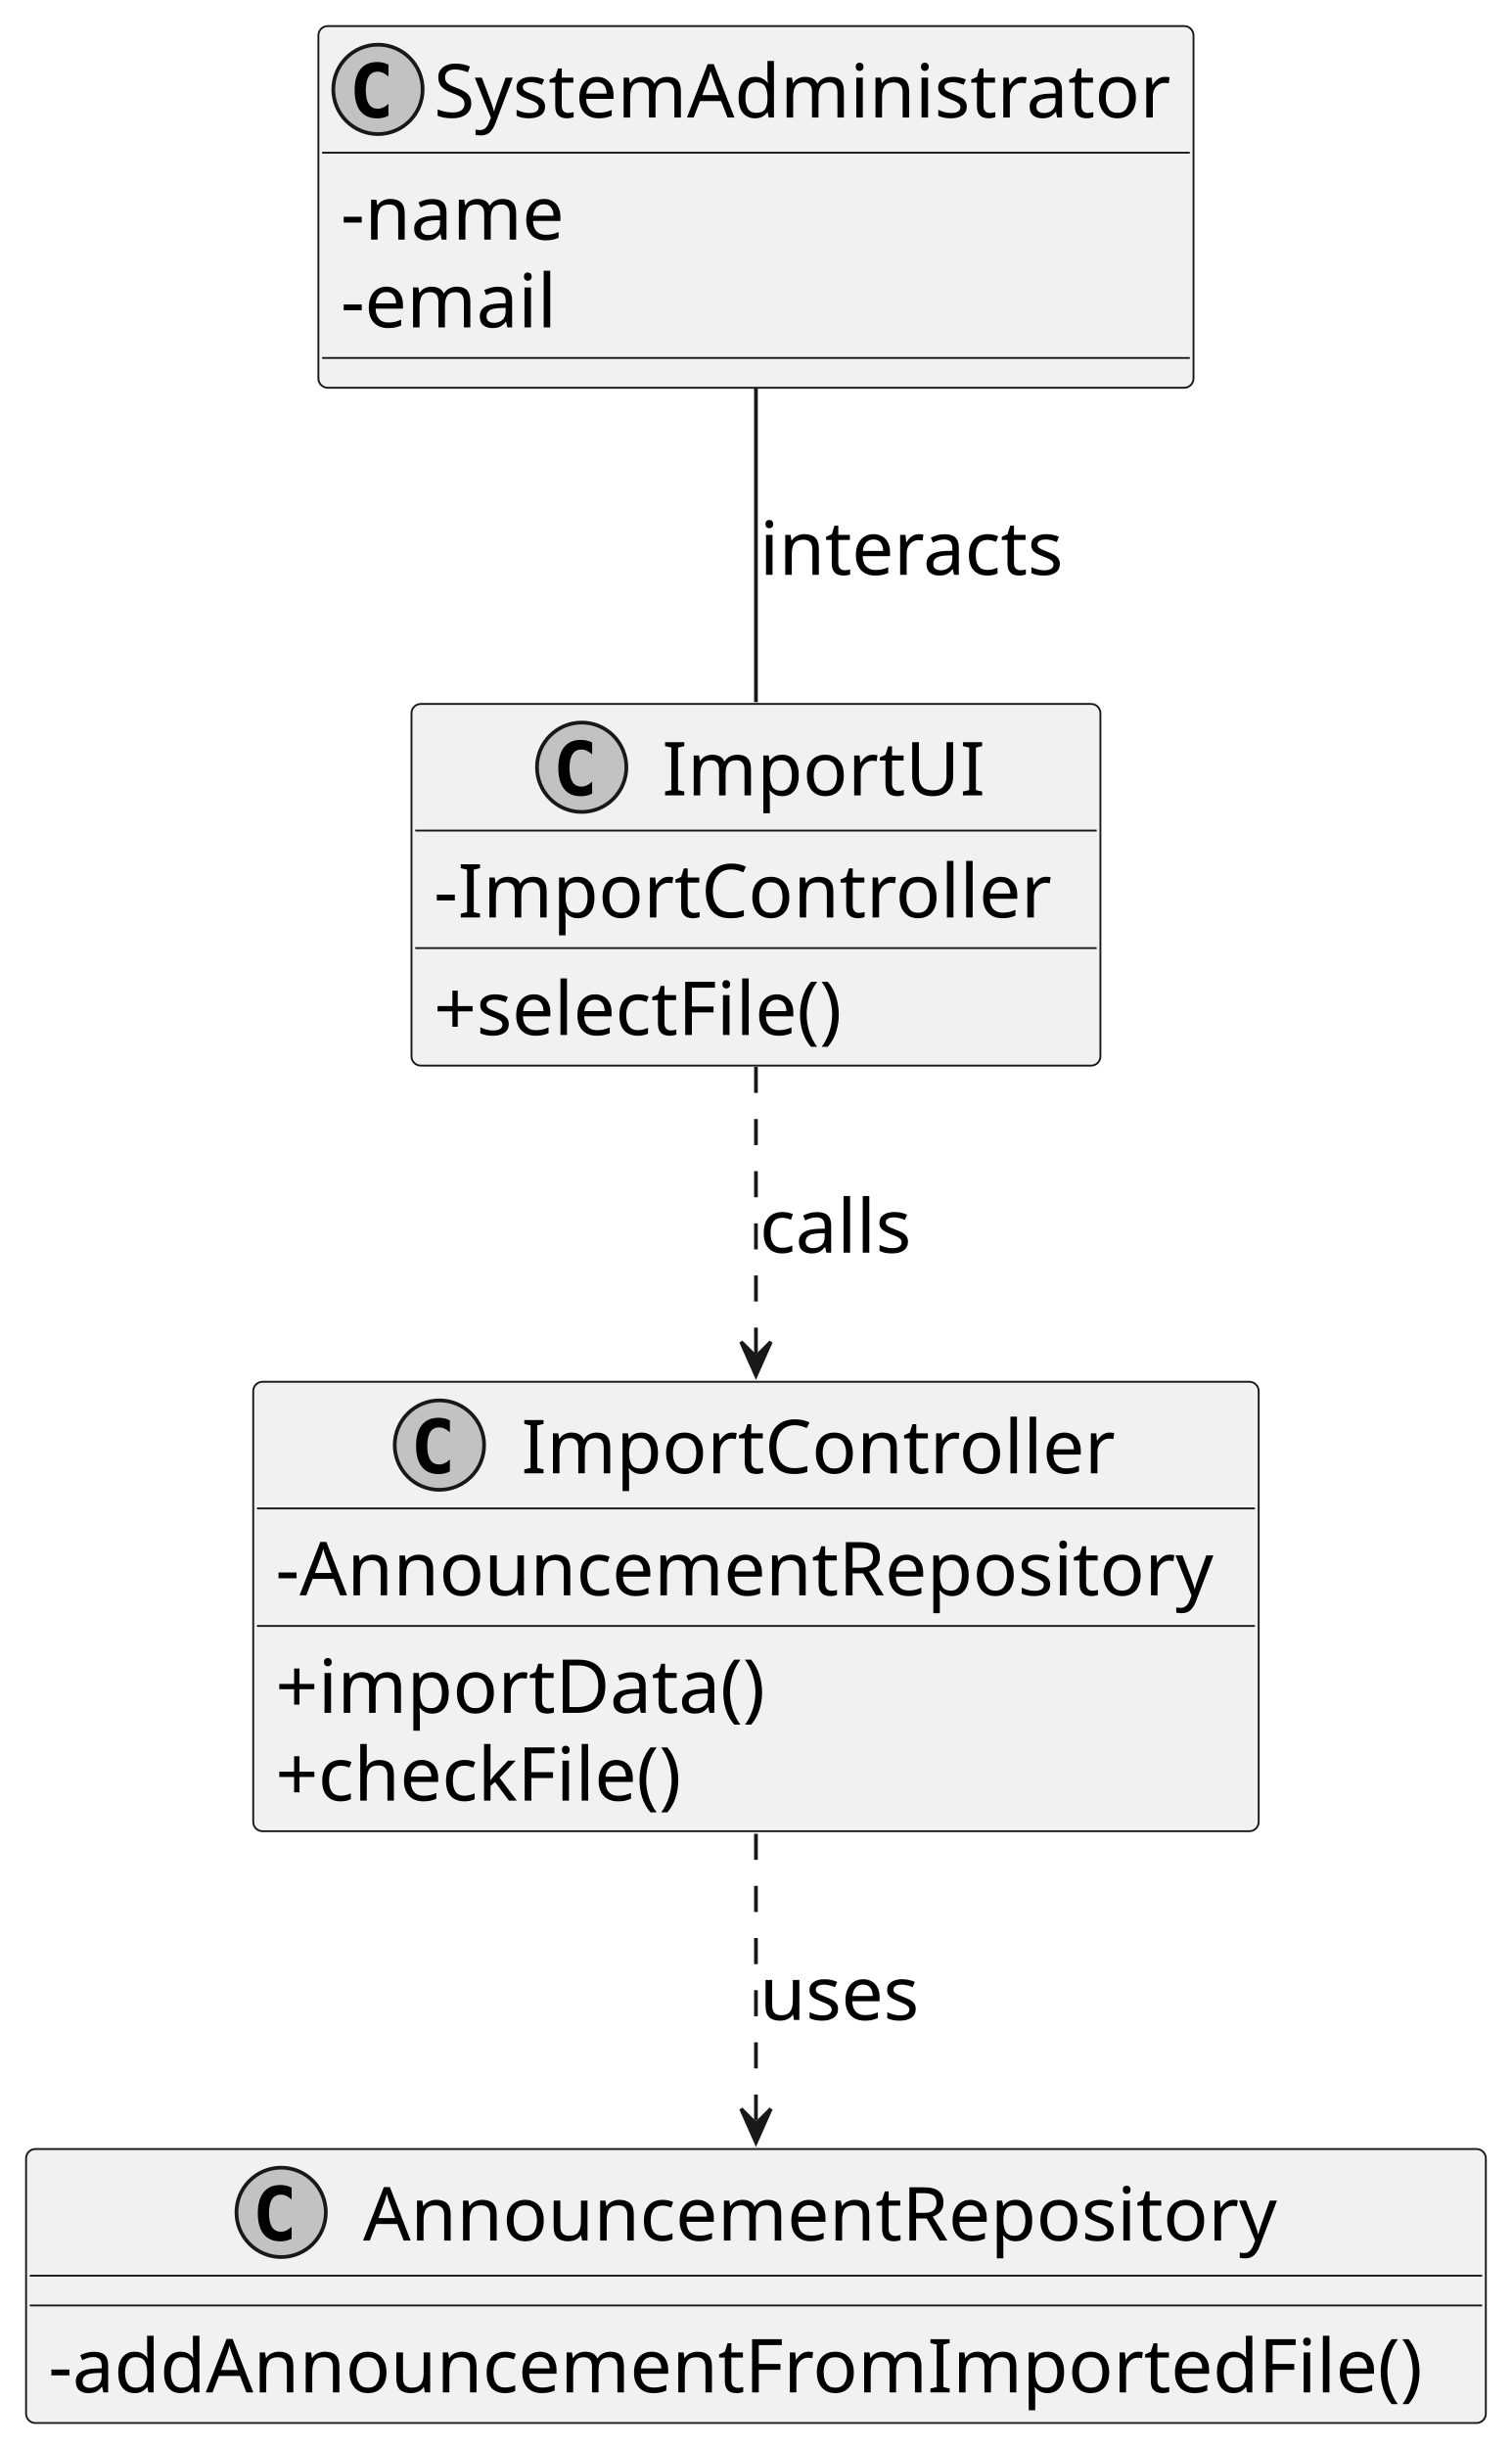
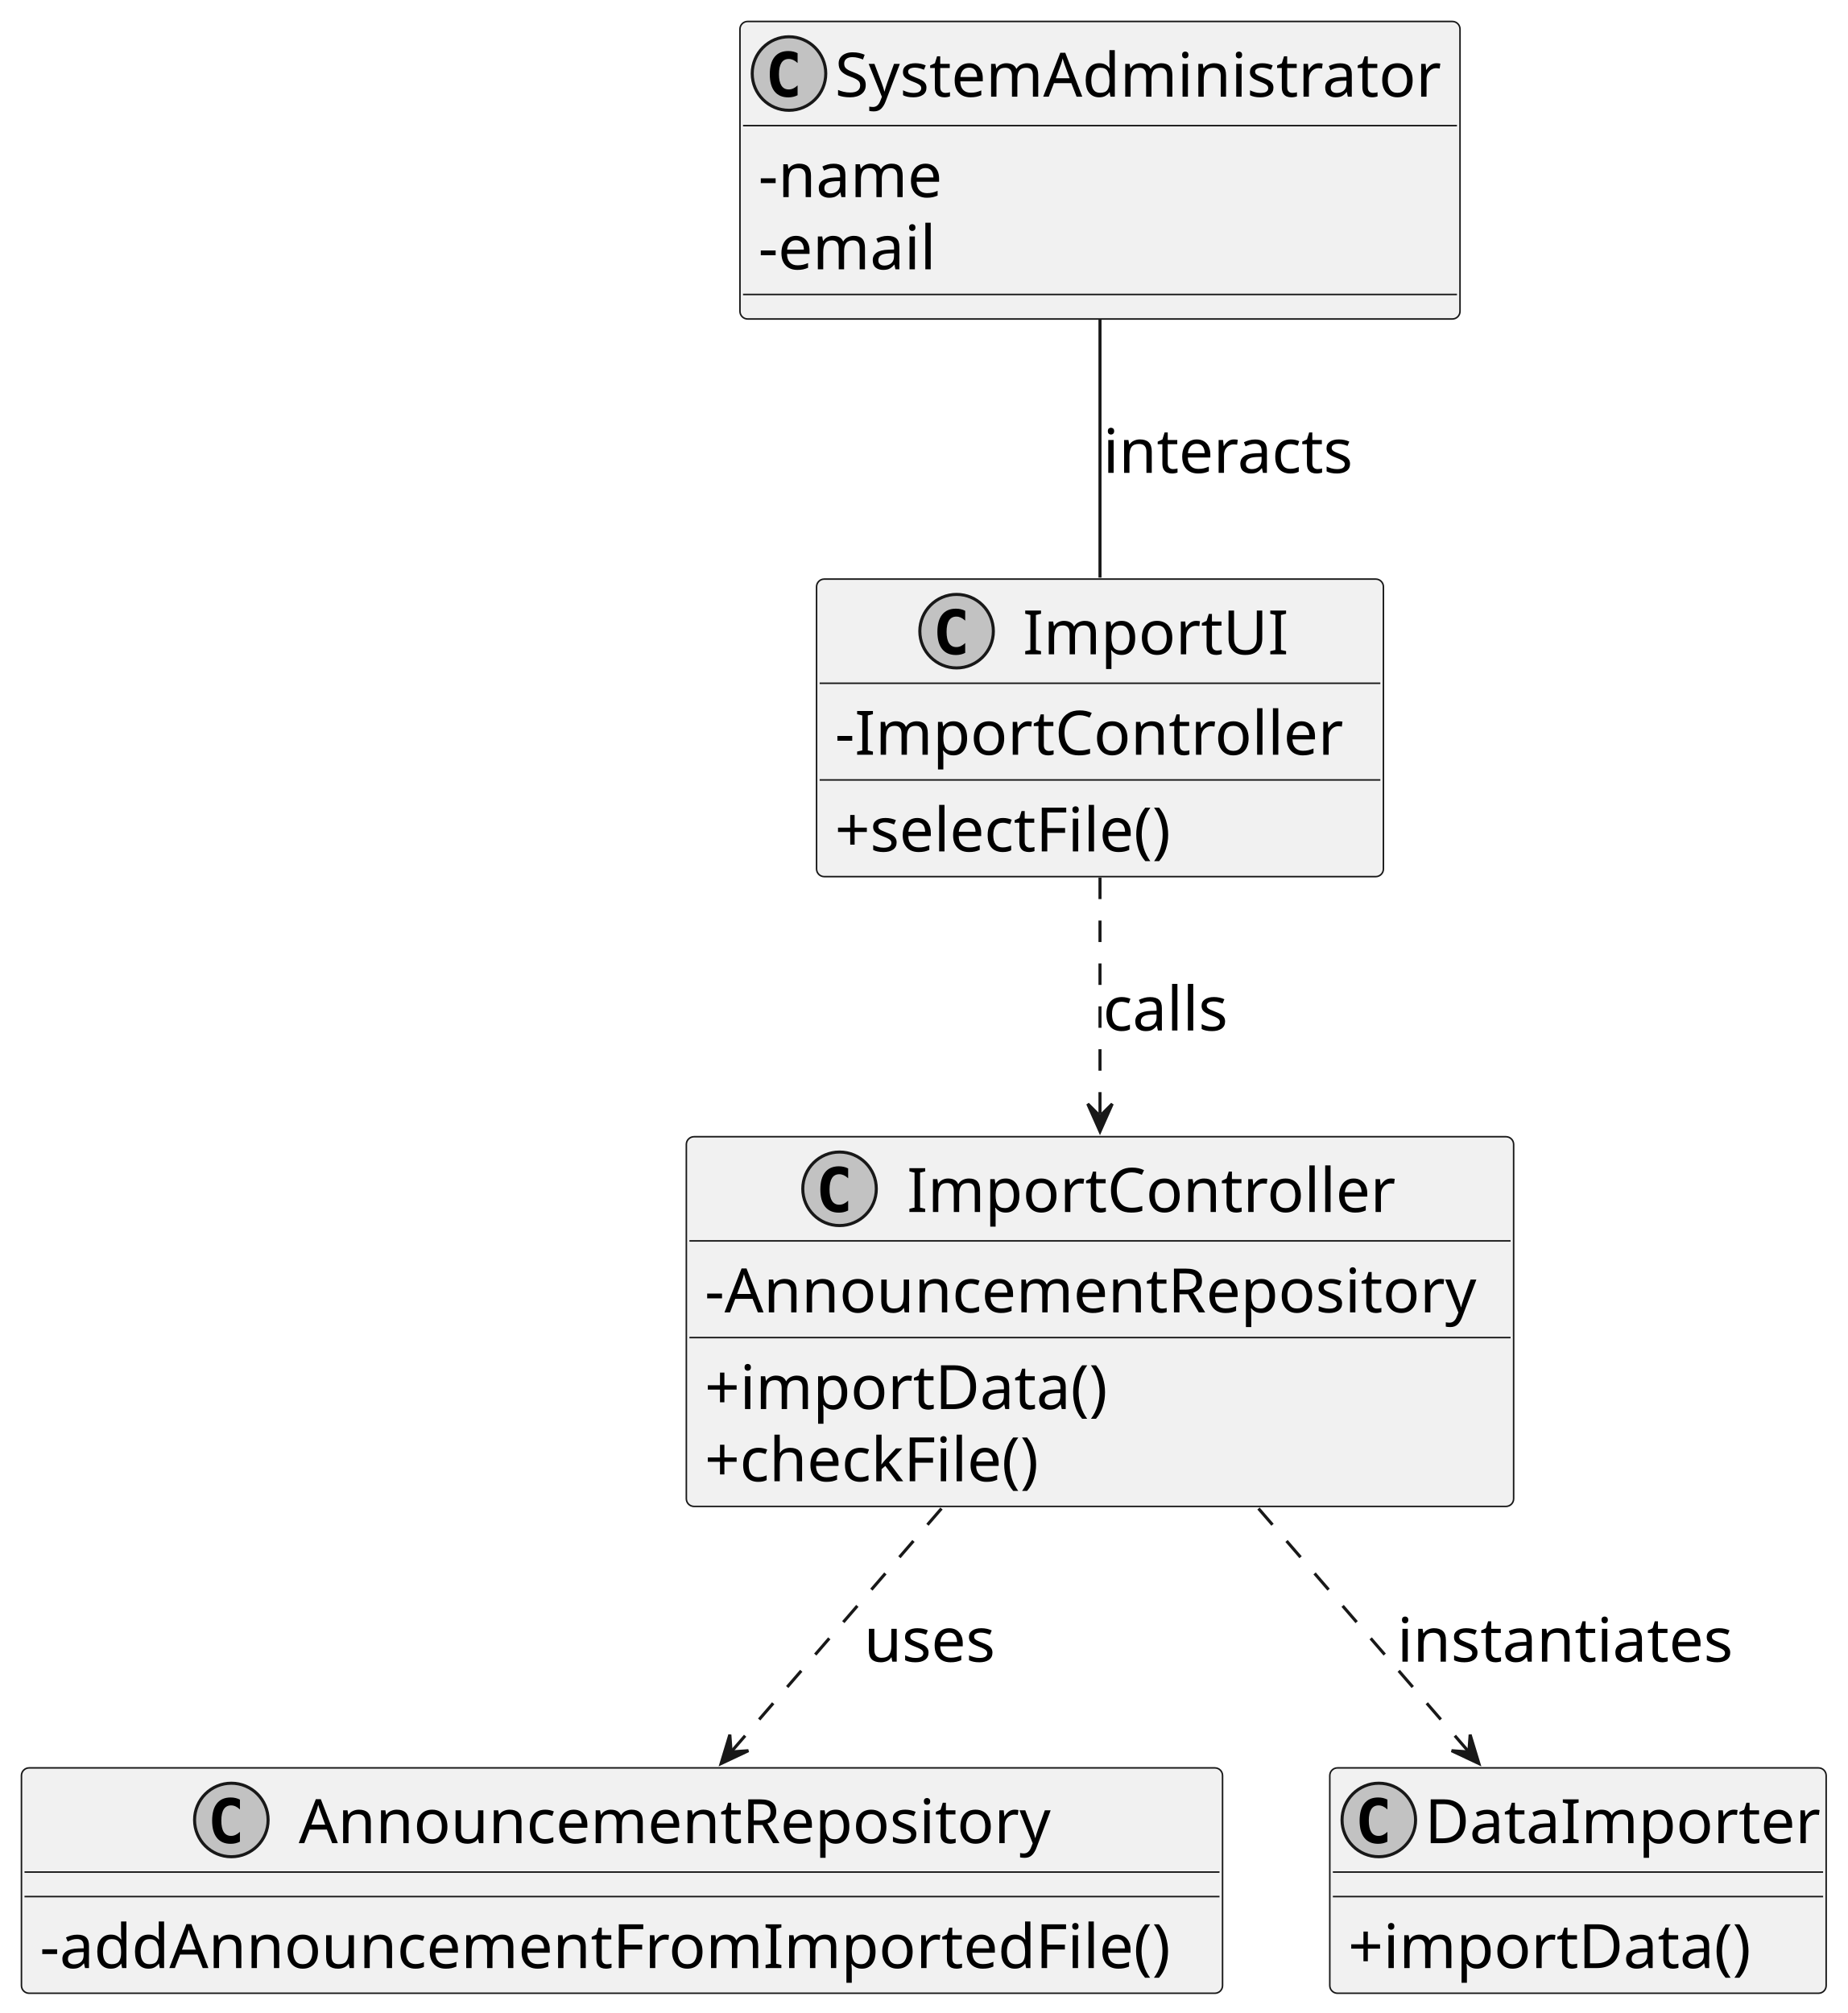
- <svg xmlns="http://www.w3.org/2000/svg" contentStyleType="text/css" height="657px" preserveAspectRatio="none" style="width:406px;height:657px;background:#FFFFFF;" version="1.1" viewBox="0 0 406 657" width="406px" zoomAndPan="magnify">
+ <svg xmlns="http://www.w3.org/2000/svg" contentStyleType="text/css" height="657px" preserveAspectRatio="none" style="width:603px;height:657px;background:#FFFFFF;" version="1.1" viewBox="0 0 603 657" width="603px" zoomAndPan="magnify">
  <defs />
  <g>
    <g id="elem_SystemAdministrator">
-       <rect codeLine="13" fill="#F1F1F1" height="97.109" id="SystemAdministrator" rx="2.5" ry="2.5" style="stroke:#181818;stroke-width:0.5;" width="235" x="85.5" y="7" />
-       <ellipse cx="101.5" cy="24" fill="#C2C2C2" rx="12" ry="12" style="stroke:#181818;stroke-width:1.0;" />
-       <path d="M104.307,31.08 Q103.623,31.432 102.871,31.607 Q102.119,31.783 101.289,31.783 Q98.34,31.783 96.787,29.84 Q95.234,27.896 95.234,24.225 Q95.234,20.543 96.787,18.6 Q98.34,16.656 101.289,16.656 Q102.119,16.656 102.881,16.832 Q103.643,17.008 104.307,17.359 L104.307,20.562 Q103.564,19.879 102.866,19.561 Q102.168,19.244 101.426,19.244 Q99.844,19.244 99.038,20.499 Q98.232,21.754 98.232,24.225 Q98.232,26.686 99.038,27.94 Q99.844,29.195 101.426,29.195 Q102.168,29.195 102.866,28.878 Q103.564,28.561 104.307,27.877 Z " fill="#000000" />
-       <text fill="#000000" font-family="sans-serif" font-size="20" lengthAdjust="spacing" textLength="201" x="116.5" y="31.559">SystemAdministrator</text>
-       <line style="stroke:#181818;stroke-width:0.5;" x1="86.5" x2="319.5" y1="41" y2="41" />
-       <text fill="#000000" font-family="sans-serif" font-size="20" lengthAdjust="spacing" textLength="65" x="91.5" y="64.336">-name</text>
-       <text fill="#000000" font-family="sans-serif" font-size="20" lengthAdjust="spacing" textLength="65" x="91.5" y="87.891">-email</text>
-       <line style="stroke:#181818;stroke-width:0.5;" x1="86.5" x2="319.5" y1="96.109" y2="96.109" />
+       <rect codeLine="9" fill="#F1F1F1" height="97.109" id="SystemAdministrator" rx="2.5" ry="2.5" style="stroke:#181818;stroke-width:0.5;" width="235" x="241.5" y="7" />
+       <ellipse cx="257.5" cy="24" fill="#C2C2C2" rx="12" ry="12" style="stroke:#181818;stroke-width:1.0;" />
+       <path d="M260.307,31.08 Q259.623,31.432 258.871,31.607 Q258.119,31.783 257.289,31.783 Q254.34,31.783 252.787,29.84 Q251.234,27.896 251.234,24.225 Q251.234,20.543 252.787,18.6 Q254.34,16.656 257.289,16.656 Q258.119,16.656 258.881,16.832 Q259.643,17.008 260.307,17.359 L260.307,20.562 Q259.565,19.879 258.866,19.561 Q258.168,19.244 257.426,19.244 Q255.844,19.244 255.038,20.499 Q254.232,21.754 254.232,24.225 Q254.232,26.686 255.038,27.94 Q255.844,29.195 257.426,29.195 Q258.168,29.195 258.866,28.878 Q259.565,28.561 260.307,27.877 Z " fill="#000000" />
+       <text fill="#000000" font-family="sans-serif" font-size="20" lengthAdjust="spacing" textLength="201" x="272.5" y="31.559">SystemAdministrator</text>
+       <line style="stroke:#181818;stroke-width:0.5;" x1="242.5" x2="475.5" y1="41" y2="41" />
+       <text fill="#000000" font-family="sans-serif" font-size="20" lengthAdjust="spacing" textLength="65" x="247.5" y="64.336">-name</text>
+       <text fill="#000000" font-family="sans-serif" font-size="20" lengthAdjust="spacing" textLength="65" x="247.5" y="87.891">-email</text>
+       <line style="stroke:#181818;stroke-width:0.5;" x1="242.5" x2="475.5" y1="96.109" y2="96.109" />
    </g>
    <g id="elem_ImportController">
-       <rect codeLine="18" fill="#F1F1F1" height="120.664" id="ImportController" rx="2.5" ry="2.5" style="stroke:#181818;stroke-width:0.5;" width="270" x="68" y="371" />
-       <ellipse cx="118" cy="388" fill="#C2C2C2" rx="12" ry="12" style="stroke:#181818;stroke-width:1.0;" />
-       <path d="M120.807,395.08 Q120.123,395.432 119.371,395.607 Q118.619,395.783 117.789,395.783 Q114.84,395.783 113.287,393.84 Q111.734,391.897 111.734,388.225 Q111.734,384.543 113.287,382.6 Q114.84,380.656 117.789,380.656 Q118.619,380.656 119.381,380.832 Q120.143,381.008 120.807,381.359 L120.807,384.562 Q120.064,383.879 119.366,383.562 Q118.668,383.244 117.926,383.244 Q116.344,383.244 115.538,384.499 Q114.732,385.754 114.732,388.225 Q114.732,390.685 115.538,391.94 Q116.344,393.195 117.926,393.195 Q118.668,393.195 119.366,392.878 Q120.064,392.56 120.807,391.877 Z " fill="#000000" />
-       <text fill="#000000" font-family="sans-serif" font-size="20" lengthAdjust="spacing" textLength="161" x="140" y="395.559">ImportController</text>
-       <line style="stroke:#181818;stroke-width:0.5;" x1="69" x2="337" y1="405" y2="405" />
-       <text fill="#000000" font-family="sans-serif" font-size="20" lengthAdjust="spacing" textLength="258" x="74" y="428.336">-AnnouncementRepository</text>
-       <line style="stroke:#181818;stroke-width:0.5;" x1="69" x2="337" y1="436.555" y2="436.555" />
-       <text fill="#000000" font-family="sans-serif" font-size="20" lengthAdjust="spacing" textLength="139" x="74" y="459.891">+importData()</text>
-       <text fill="#000000" font-family="sans-serif" font-size="20" lengthAdjust="spacing" textLength="119" x="74" y="483.445">+checkFile()</text>
+       <rect codeLine="14" fill="#F1F1F1" height="120.664" id="ImportController" rx="2.5" ry="2.5" style="stroke:#181818;stroke-width:0.5;" width="270" x="224" y="371" />
+       <ellipse cx="274" cy="388" fill="#C2C2C2" rx="12" ry="12" style="stroke:#181818;stroke-width:1.0;" />
+       <path d="M276.807,395.08 Q276.123,395.432 275.371,395.607 Q274.619,395.783 273.789,395.783 Q270.84,395.783 269.287,393.84 Q267.734,391.897 267.734,388.225 Q267.734,384.543 269.287,382.6 Q270.84,380.656 273.789,380.656 Q274.619,380.656 275.381,380.832 Q276.143,381.008 276.807,381.359 L276.807,384.562 Q276.065,383.879 275.366,383.562 Q274.668,383.244 273.926,383.244 Q272.344,383.244 271.538,384.499 Q270.732,385.754 270.732,388.225 Q270.732,390.685 271.538,391.94 Q272.344,393.195 273.926,393.195 Q274.668,393.195 275.366,392.878 Q276.065,392.56 276.807,391.877 Z " fill="#000000" />
+       <text fill="#000000" font-family="sans-serif" font-size="20" lengthAdjust="spacing" textLength="161" x="296" y="395.559">ImportController</text>
+       <line style="stroke:#181818;stroke-width:0.5;" x1="225" x2="493" y1="405" y2="405" />
+       <text fill="#000000" font-family="sans-serif" font-size="20" lengthAdjust="spacing" textLength="258" x="230" y="428.336">-AnnouncementRepository</text>
+       <line style="stroke:#181818;stroke-width:0.5;" x1="225" x2="493" y1="436.555" y2="436.555" />
+       <text fill="#000000" font-family="sans-serif" font-size="20" lengthAdjust="spacing" textLength="139" x="230" y="459.891">+importData()</text>
+       <text fill="#000000" font-family="sans-serif" font-size="20" lengthAdjust="spacing" textLength="119" x="230" y="483.445">+checkFile()</text>
    </g>
    <g id="elem_ImportUI">
-       <rect codeLine="24" fill="#F1F1F1" height="97.109" id="ImportUI" rx="2.5" ry="2.5" style="stroke:#181818;stroke-width:0.5;" width="185" x="110.5" y="189" />
-       <ellipse cx="156.2" cy="206" fill="#C2C2C2" rx="12" ry="12" style="stroke:#181818;stroke-width:1.0;" />
-       <path d="M159.007,213.08 Q158.323,213.432 157.571,213.607 Q156.819,213.783 155.989,213.783 Q153.04,213.783 151.487,211.84 Q149.934,209.897 149.934,206.225 Q149.934,202.543 151.487,200.6 Q153.04,198.656 155.989,198.656 Q156.819,198.656 157.581,198.832 Q158.343,199.008 159.007,199.359 L159.007,202.562 Q158.264,201.879 157.566,201.561 Q156.868,201.244 156.126,201.244 Q154.544,201.244 153.738,202.499 Q152.932,203.754 152.932,206.225 Q152.932,208.685 153.738,209.94 Q154.544,211.195 156.126,211.195 Q156.868,211.195 157.566,210.878 Q158.264,210.56 159.007,209.877 Z " fill="#000000" />
-       <text fill="#000000" font-family="sans-serif" font-size="20" lengthAdjust="spacing" textLength="85" x="177.8" y="213.559">ImportUI</text>
-       <line style="stroke:#181818;stroke-width:0.5;" x1="111.5" x2="294.5" y1="223" y2="223" />
-       <text fill="#000000" font-family="sans-serif" font-size="20" lengthAdjust="spacing" textLength="173" x="116.5" y="246.336">-ImportController</text>
-       <line style="stroke:#181818;stroke-width:0.5;" x1="111.5" x2="294.5" y1="254.555" y2="254.555" />
-       <text fill="#000000" font-family="sans-serif" font-size="20" lengthAdjust="spacing" textLength="119" x="116.5" y="277.891">+selectFile()</text>
+       <rect codeLine="20" fill="#F1F1F1" height="97.109" id="ImportUI" rx="2.5" ry="2.5" style="stroke:#181818;stroke-width:0.5;" width="185" x="266.5" y="189" />
+       <ellipse cx="312.2" cy="206" fill="#C2C2C2" rx="12" ry="12" style="stroke:#181818;stroke-width:1.0;" />
+       <path d="M315.007,213.08 Q314.323,213.432 313.571,213.607 Q312.819,213.783 311.989,213.783 Q309.04,213.783 307.487,211.84 Q305.934,209.897 305.934,206.225 Q305.934,202.543 307.487,200.6 Q309.04,198.656 311.989,198.656 Q312.819,198.656 313.581,198.832 Q314.343,199.008 315.007,199.359 L315.007,202.562 Q314.264,201.879 313.566,201.561 Q312.868,201.244 312.126,201.244 Q310.544,201.244 309.738,202.499 Q308.932,203.754 308.932,206.225 Q308.932,208.685 309.738,209.94 Q310.544,211.195 312.126,211.195 Q312.868,211.195 313.566,210.878 Q314.264,210.56 315.007,209.877 Z " fill="#000000" />
+       <text fill="#000000" font-family="sans-serif" font-size="20" lengthAdjust="spacing" textLength="85" x="333.8" y="213.559">ImportUI</text>
+       <line style="stroke:#181818;stroke-width:0.5;" x1="267.5" x2="450.5" y1="223" y2="223" />
+       <text fill="#000000" font-family="sans-serif" font-size="20" lengthAdjust="spacing" textLength="173" x="272.5" y="246.336">-ImportController</text>
+       <line style="stroke:#181818;stroke-width:0.5;" x1="267.5" x2="450.5" y1="254.555" y2="254.555" />
+       <text fill="#000000" font-family="sans-serif" font-size="20" lengthAdjust="spacing" textLength="119" x="272.5" y="277.891">+selectFile()</text>
    </g>
    <g id="elem_AnnouncementRepository">
-       <rect codeLine="29" fill="#F1F1F1" height="73.555" id="AnnouncementRepository" rx="2.5" ry="2.5" style="stroke:#181818;stroke-width:0.5;" width="392" x="7" y="577" />
+       <rect codeLine="25" fill="#F1F1F1" height="73.555" id="AnnouncementRepository" rx="2.5" ry="2.5" style="stroke:#181818;stroke-width:0.5;" width="392" x="7" y="577" />
      <ellipse cx="75.5" cy="594" fill="#C2C2C2" rx="12" ry="12" style="stroke:#181818;stroke-width:1.0;" />
      <path d="M78.307,601.08 Q77.623,601.432 76.871,601.607 Q76.119,601.783 75.289,601.783 Q72.34,601.783 70.787,599.84 Q69.234,597.896 69.234,594.225 Q69.234,590.543 70.787,588.6 Q72.34,586.656 75.289,586.656 Q76.119,586.656 76.881,586.832 Q77.643,587.008 78.307,587.359 L78.307,590.562 Q77.564,589.879 76.866,589.562 Q76.168,589.244 75.426,589.244 Q73.844,589.244 73.038,590.499 Q72.232,591.754 72.232,594.225 Q72.232,596.686 73.038,597.94 Q73.844,599.195 75.426,599.195 Q76.168,599.195 76.866,598.878 Q77.564,598.561 78.307,597.877 Z " fill="#000000" />
      <text fill="#000000" font-family="sans-serif" font-size="20" lengthAdjust="spacing" textLength="246" x="97.5" y="601.559">AnnouncementRepository</text>
      <line style="stroke:#181818;stroke-width:0.5;" x1="8" x2="398" y1="611" y2="611" />
      <line style="stroke:#181818;stroke-width:0.5;" x1="8" x2="398" y1="619" y2="619" />
      <text fill="#000000" font-family="sans-serif" font-size="20" lengthAdjust="spacing" textLength="380" x="13" y="642.336">-addAnnouncementFromImportedFile()</text>
    </g>
+     <g id="elem_DataImporter">
+       <rect codeLine="29" fill="#F1F1F1" height="73.555" id="DataImporter" rx="2.5" ry="2.5" style="stroke:#181818;stroke-width:0.5;" width="162" x="434" y="577" />
+       <ellipse cx="450" cy="594" fill="#C2C2C2" rx="12" ry="12" style="stroke:#181818;stroke-width:1.0;" />
+       <path d="M452.807,601.08 Q452.123,601.432 451.371,601.607 Q450.619,601.783 449.789,601.783 Q446.84,601.783 445.287,599.84 Q443.734,597.896 443.734,594.225 Q443.734,590.543 445.287,588.6 Q446.84,586.656 449.789,586.656 Q450.619,586.656 451.381,586.832 Q452.143,587.008 452.807,587.359 L452.807,590.562 Q452.065,589.879 451.366,589.562 Q450.668,589.244 449.926,589.244 Q448.344,589.244 447.538,590.499 Q446.732,591.754 446.732,594.225 Q446.732,596.686 447.538,597.94 Q448.344,599.195 449.926,599.195 Q450.668,599.195 451.366,598.878 Q452.065,598.561 452.807,597.877 Z " fill="#000000" />
+       <text fill="#000000" font-family="sans-serif" font-size="20" lengthAdjust="spacing" textLength="128" x="465" y="601.559">DataImporter</text>
+       <line style="stroke:#181818;stroke-width:0.5;" x1="435" x2="595" y1="611" y2="611" />
+       <line style="stroke:#181818;stroke-width:0.5;" x1="435" x2="595" y1="619" y2="619" />
+       <text fill="#000000" font-family="sans-serif" font-size="20" lengthAdjust="spacing" textLength="139" x="440" y="642.336">+importData()</text>
+     </g>
    <g id="link_ImportUI_ImportController">
-       <path codeLine="34" d="M203,286.45 C203,310.01 203,338.75 203,364.36 " fill="none" id="ImportUI-to-ImportController" style="stroke:#181818;stroke-width:1.0;stroke-dasharray:7.0,7.0;" />
-       <polygon fill="#181818" points="203,369.28,207,360.28,203,364.28,199,360.28,203,369.28" style="stroke:#181818;stroke-width:1.0;" />
-       <text fill="#000000" font-family="sans-serif" font-size="20" lengthAdjust="spacing" textLength="43" x="204" y="336.336">calls</text>
+       <path codeLine="34" d="M359,286.45 C359,310.01 359,338.75 359,364.36 " fill="none" id="ImportUI-to-ImportController" style="stroke:#181818;stroke-width:1.0;stroke-dasharray:7.0,7.0;" />
+       <polygon fill="#181818" points="359,369.28,363,360.28,359,364.28,355,360.28,359,369.28" style="stroke:#181818;stroke-width:1.0;" />
+       <text fill="#000000" font-family="sans-serif" font-size="20" lengthAdjust="spacing" textLength="43" x="360" y="336.336">calls</text>
    </g>
    <g id="link_SystemAdministrator_ImportUI">
-       <path codeLine="38" d="M203,104.26 C203,130.3 203,162.44 203,188.51 " fill="none" id="SystemAdministrator-ImportUI" style="stroke:#181818;stroke-width:1.0;" />
-       <text fill="#000000" font-family="sans-serif" font-size="20" lengthAdjust="spacing" textLength="82" x="204" y="154.336">interacts</text>
+       <path codeLine="38" d="M359,104.26 C359,130.3 359,162.44 359,188.51 " fill="none" id="SystemAdministrator-ImportUI" style="stroke:#181818;stroke-width:1.0;" />
+       <text fill="#000000" font-family="sans-serif" font-size="20" lengthAdjust="spacing" textLength="82" x="360" y="154.336">interacts</text>
    </g>
    <g id="link_ImportController_AnnouncementRepository">
-       <path codeLine="40" d="M203,492.35 C203,517.87 203,547.05 203,570.32 " fill="none" id="ImportController-to-AnnouncementRepository" style="stroke:#181818;stroke-width:1.0;stroke-dasharray:7.0,7.0;" />
-       <polygon fill="#181818" points="203,575.21,207,566.21,203,570.21,199,566.21,203,575.21" style="stroke:#181818;stroke-width:1.0;" />
-       <text fill="#000000" font-family="sans-serif" font-size="20" lengthAdjust="spacing" textLength="43" x="204" y="542.336">uses</text>
+       <path codeLine="40" d="M307.27,492.35 C284.75,518.41 258.92,548.3 238.6,571.81 " fill="none" id="ImportController-to-AnnouncementRepository" style="stroke:#181818;stroke-width:1.0;stroke-dasharray:7.0,7.0;" />
+       <polygon fill="#181818" points="235.34,575.58,244.251,571.386,238.609,571.797,238.198,566.155,235.34,575.58" style="stroke:#181818;stroke-width:1.0;" />
+       <text fill="#000000" font-family="sans-serif" font-size="20" lengthAdjust="spacing" textLength="43" x="282" y="542.336">uses</text>
+     </g>
+     <g id="link_ImportController_DataImporter">
+       <path codeLine="42" d="M410.73,492.35 C433.25,518.41 459.08,548.3 479.4,571.81 " fill="none" id="ImportController-to-DataImporter" style="stroke:#181818;stroke-width:1.0;stroke-dasharray:7.0,7.0;" />
+       <polygon fill="#181818" points="482.66,575.58,479.802,566.155,479.391,571.797,473.749,571.386,482.66,575.58" style="stroke:#181818;stroke-width:1.0;" />
+       <text fill="#000000" font-family="sans-serif" font-size="20" lengthAdjust="spacing" textLength="110" x="456" y="542.336">instantiates</text>
    </g>
  </g>
</svg>
